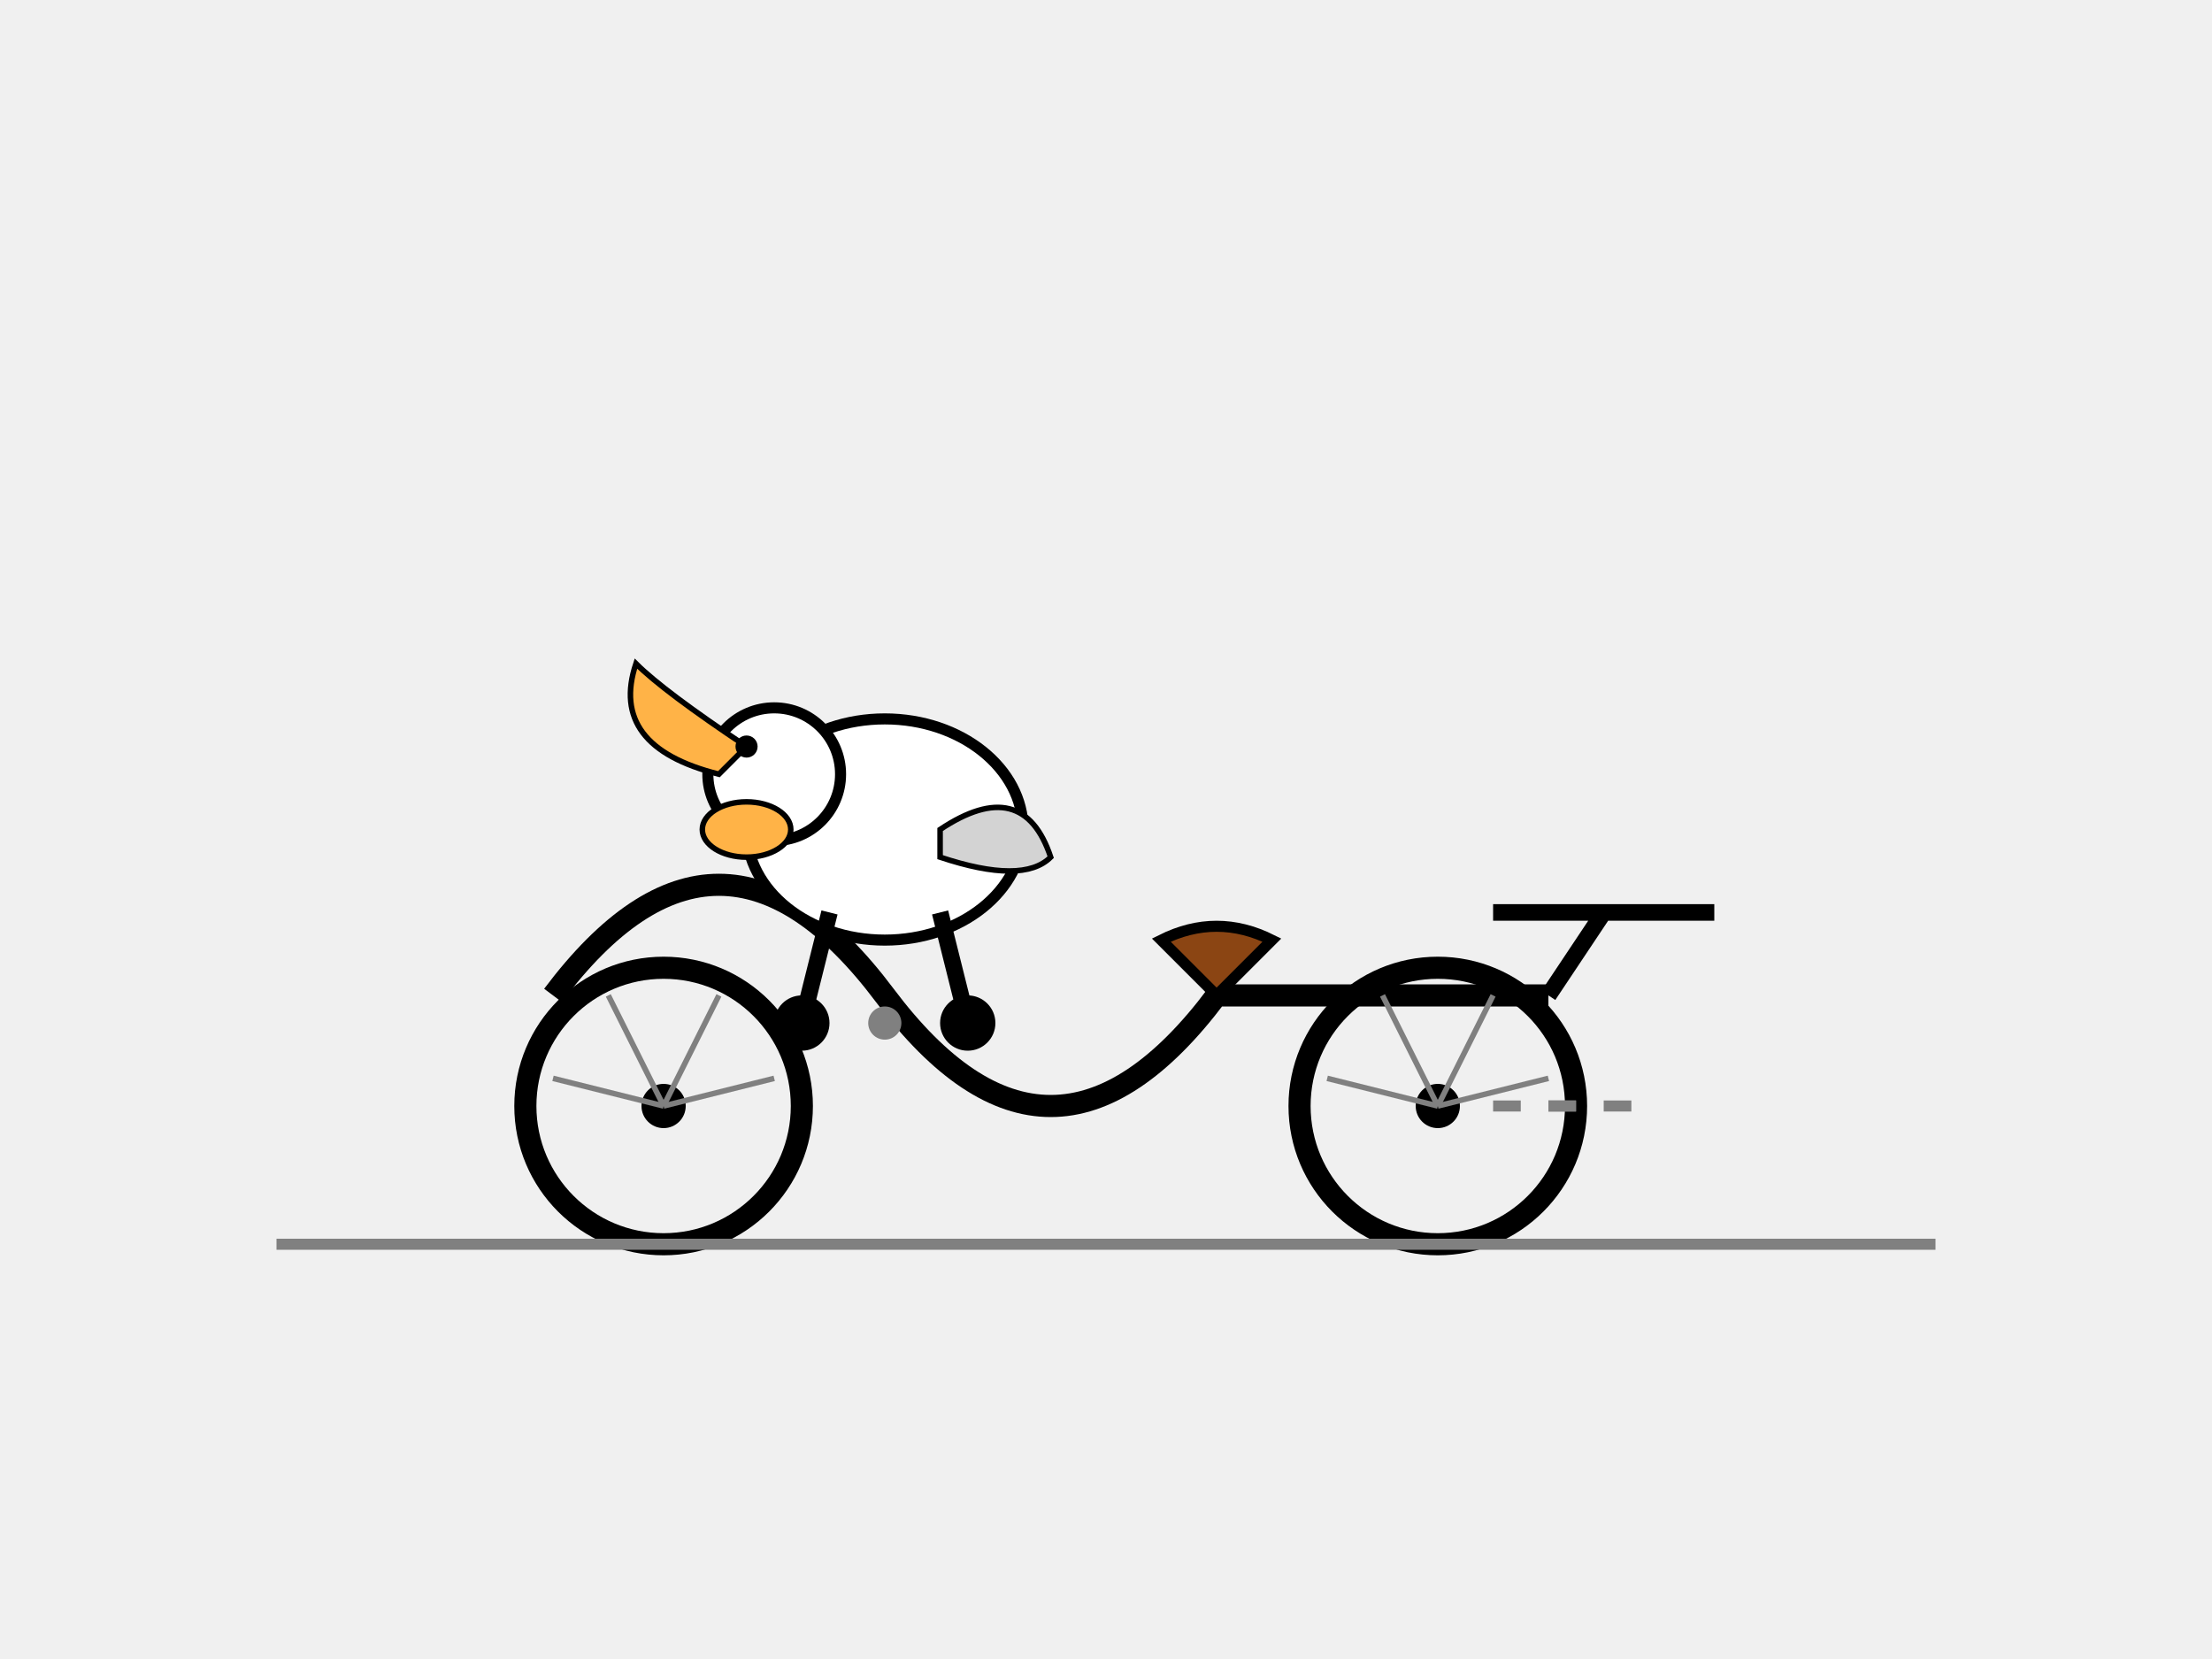
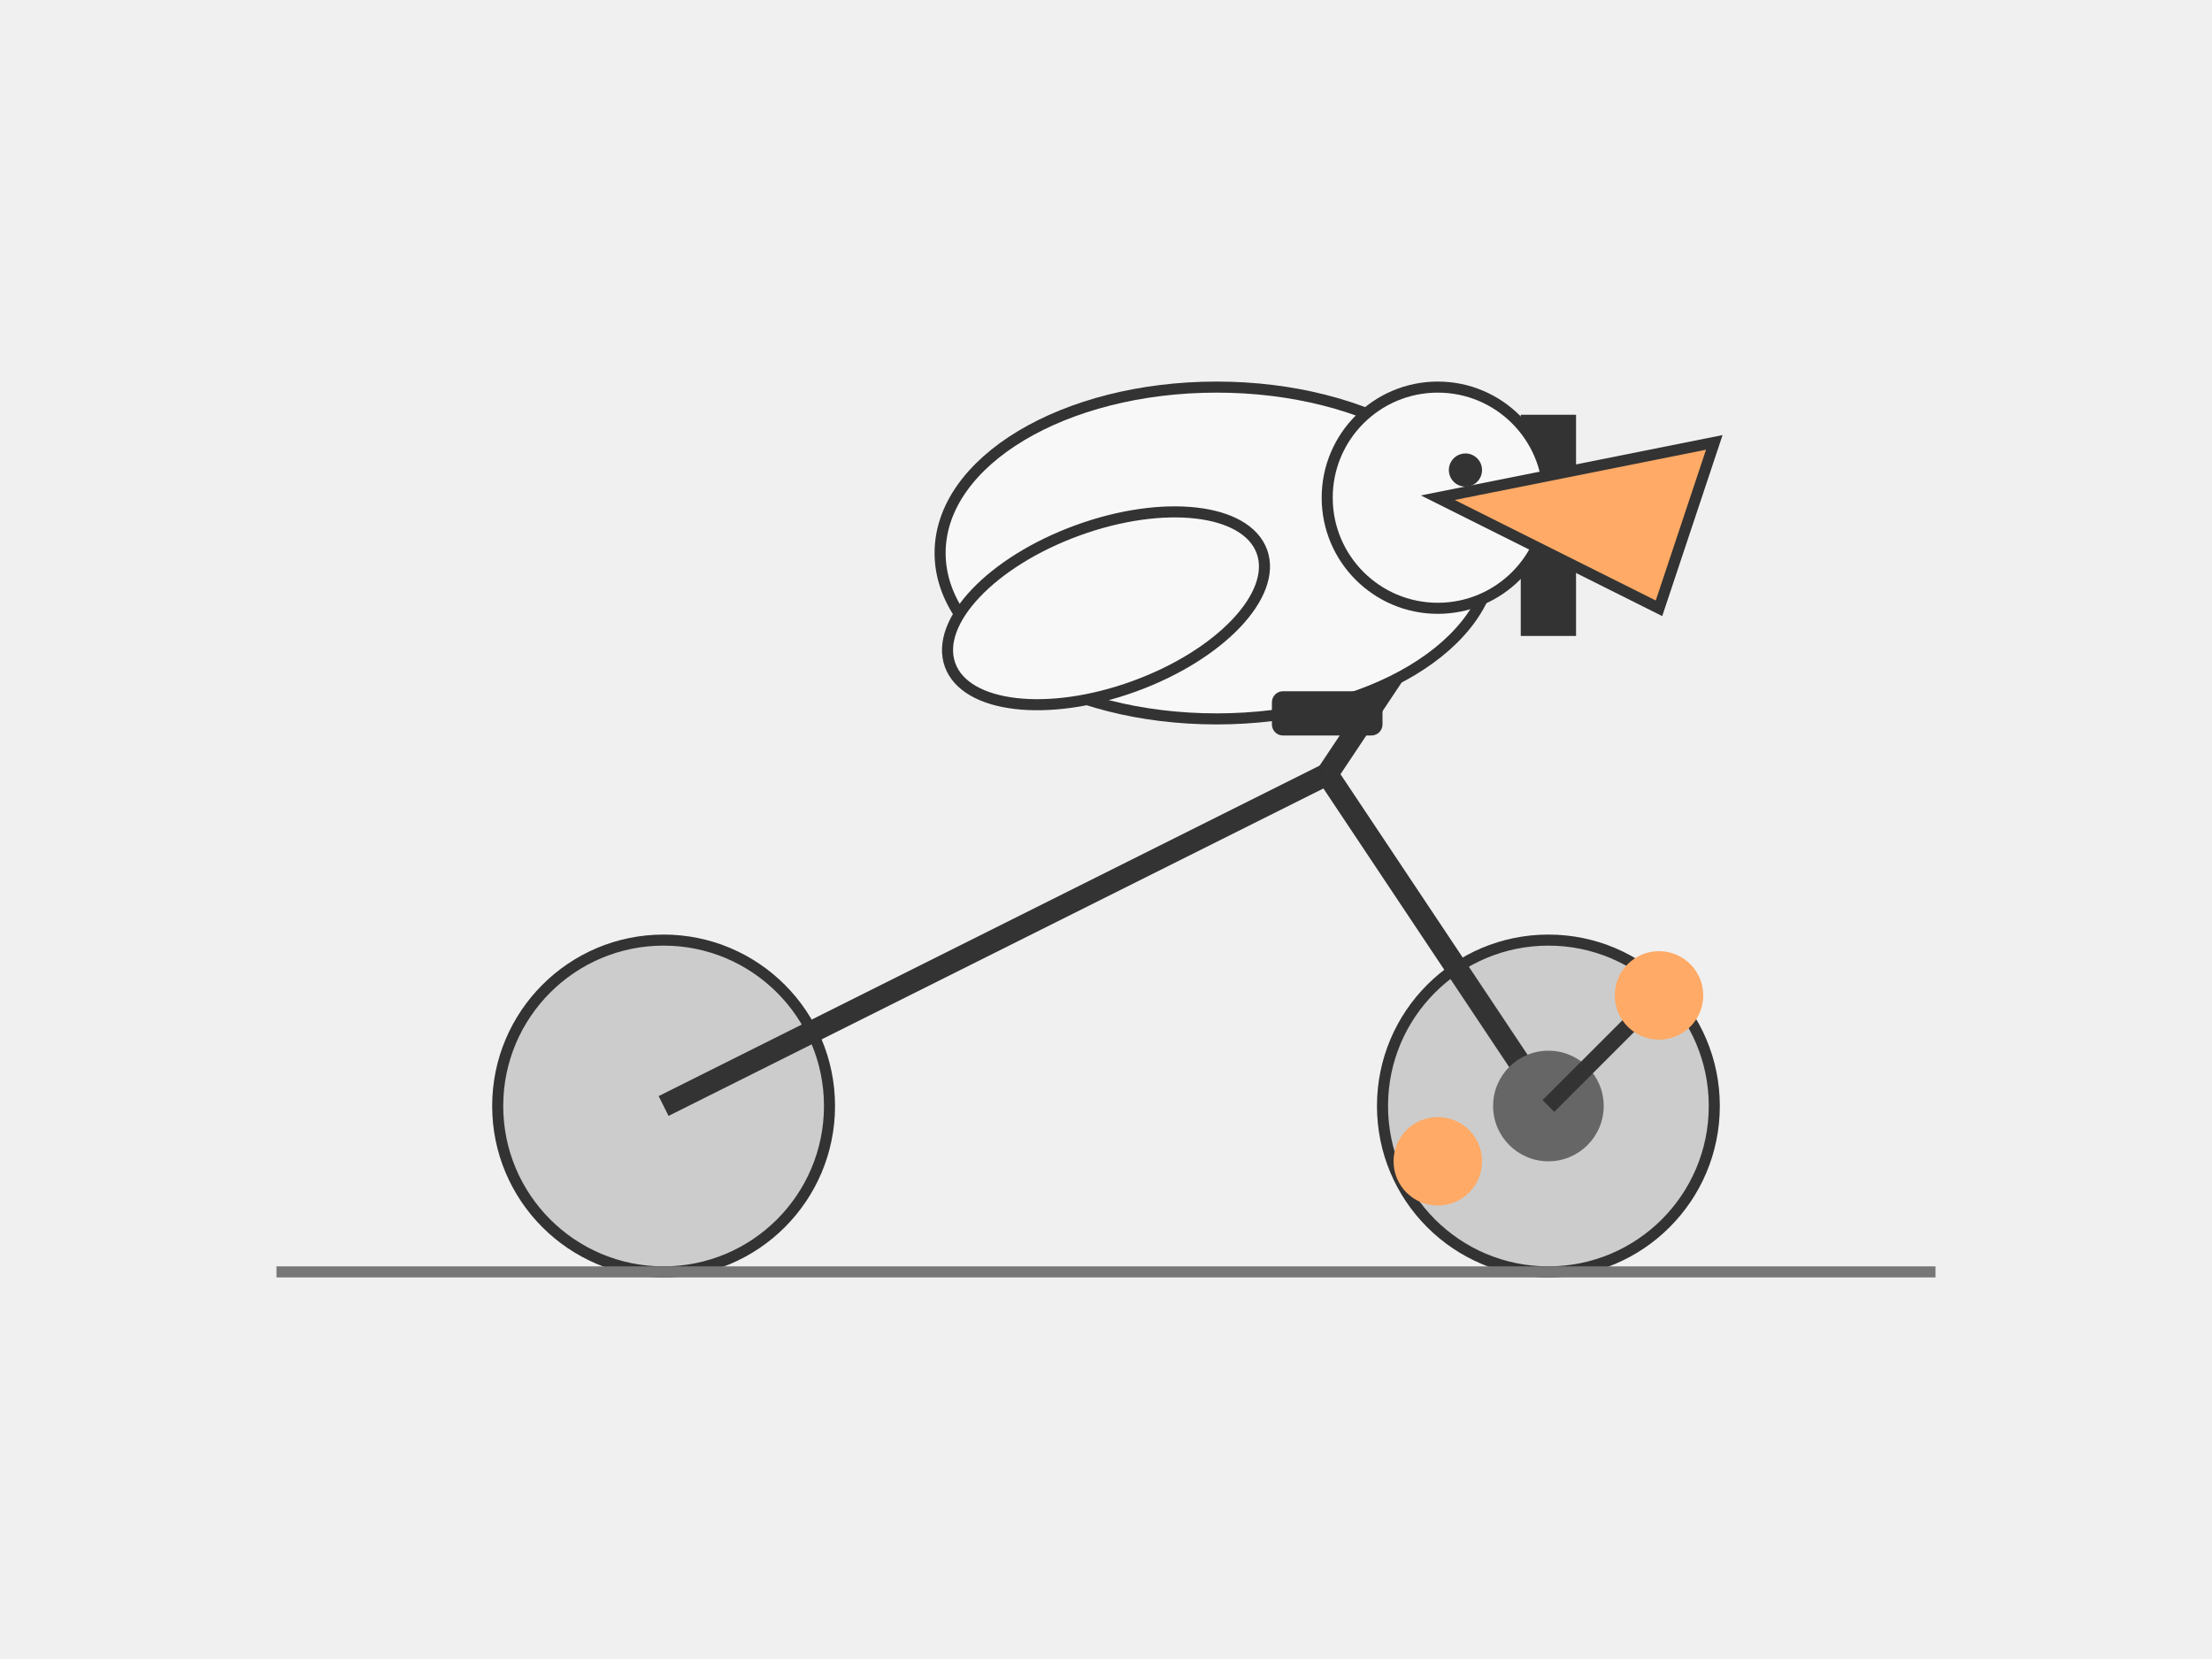
- <svg xmlns="http://www.w3.org/2000/svg" width="400" height="300" viewBox="0 0 400 300">
-   <path d="M 100 180 Q 130 140 160 180 Q 190 220 220 180 L 280 180" stroke="black" stroke-width="4" fill="none" />
-   <circle cx="120" cy="200" r="25" stroke="black" stroke-width="4" fill="none" />
-   <circle cx="260" cy="200" r="25" stroke="black" stroke-width="4" fill="none" />
-   <circle cx="120" cy="200" r="3" stroke="black" stroke-width="2" fill="black" />
-   <circle cx="260" cy="200" r="3" stroke="black" stroke-width="2" fill="black" />
-   <line x1="120" y1="200" x2="130" y2="180" stroke="gray" stroke-width="1" />
-   <line x1="120" y1="200" x2="110" y2="180" stroke="gray" stroke-width="1" />
-   <line x1="120" y1="200" x2="140" y2="195" stroke="gray" stroke-width="1" />
-   <line x1="120" y1="200" x2="100" y2="195" stroke="gray" stroke-width="1" />
-   <line x1="260" y1="200" x2="270" y2="180" stroke="gray" stroke-width="1" />
-   <line x1="260" y1="200" x2="250" y2="180" stroke="gray" stroke-width="1" />
-   <line x1="260" y1="200" x2="280" y2="195" stroke="gray" stroke-width="1" />
-   <line x1="260" y1="200" x2="240" y2="195" stroke="gray" stroke-width="1" />
-   <path d="M 280 180 L 290 165 M 290 165 L 310 165 M 290 165 L 270 165" stroke="black" stroke-width="3" fill="none" />
-   <path d="M 220 180 L 210 170 Q 220 165 230 170 Z" stroke="black" stroke-width="2" fill="saddlebrown" />
-   <ellipse cx="160" cy="150" rx="25" ry="20" fill="white" stroke="black" stroke-width="2" />
-   <circle cx="140" cy="140" r="12" fill="white" stroke="black" stroke-width="2" />
-   <path d="M 130 140 Q 110 135 115 120 Q 120 125 135 135 Z" fill="#FFB347" stroke="black" stroke-width="1" />
-   <ellipse cx="135" cy="150" rx="8" ry="5" fill="#FFB347" stroke="black" stroke-width="1" />
-   <path d="M 170 150 Q 185 140 190 155 Q 185 160 170 155 Z" fill="lightgray" stroke="black" stroke-width="1" />
-   <line x1="150" y1="165" x2="145" y2="185" stroke="black" stroke-width="3" />
-   <line x1="170" y1="165" x2="175" y2="185" stroke="black" stroke-width="3" />
-   <circle cx="145" cy="185" r="5" fill="black" />
-   <circle cx="175" cy="185" r="5" fill="black" />
-   <circle cx="160" cy="185" r="3" fill="gray" />
-   <circle cx="135" cy="135" r="2" fill="black" />
-   <line x1="50" y1="225" x2="350" y2="225" stroke="gray" stroke-width="2" />
-   <line x1="270" y1="200" x2="290" y2="200" stroke="gray" stroke-width="2" stroke-dasharray="5,5" />
-   <line x1="280" y1="200" x2="300" y2="200" stroke="gray" stroke-width="2" stroke-dasharray="5,5" />
+ <svg xmlns="http://www.w3.org/2000/svg" viewBox="0 0 400 300" width="400" height="300">
+   <circle cx="120" cy="200" r="30" fill="#ccc" stroke="#333" stroke-width="2" />
+   <circle cx="280" cy="200" r="30" fill="#ccc" stroke="#333" stroke-width="2" />
+   <line x1="120" y1="200" x2="240" y2="140" stroke="#333" stroke-width="4" />
+   <line x1="280" y1="200" x2="240" y2="140" stroke="#333" stroke-width="4" />
+   <line x1="240" y1="140" x2="280" y2="80" stroke="#333" stroke-width="4" />
+   <rect x="275" y="75" width="10" height="40" fill="#333" />
+   <circle cx="280" cy="200" r="10" fill="#666" />
+   <line x1="280" y1="200" x2="300" y2="180" stroke="#333" stroke-width="3" />
+   <circle cx="300" cy="180" r="6" fill="#555" />
+   <ellipse cx="220" cy="100" rx="50" ry="30" fill="#f8f8f8" stroke="#333" stroke-width="2" />
+   <circle cx="260" cy="90" r="20" fill="#f8f8f8" stroke="#333" stroke-width="2" />
+   <path d="M 260 90 L 310 80 L 300 110 Z" fill="#ffaa66" stroke="#333" stroke-width="2" />
+   <circle cx="265" cy="85" r="3" fill="#333" />
+   <ellipse cx="200" cy="110" rx="30" ry="15" fill="#f8f8f8" stroke="#333" stroke-width="2" transform="rotate(-20 200 110)" />
+   <circle cx="300" cy="180" r="8" fill="#ffaa66" />
+   <circle cx="260" cy="210" r="8" fill="#ffaa66" />
+   <rect x="230" y="125" width="20" height="8" fill="#333" rx="2" />
+   <line x1="50" y1="230" x2="350" y2="230" stroke="#777" stroke-width="2" />
</svg>
